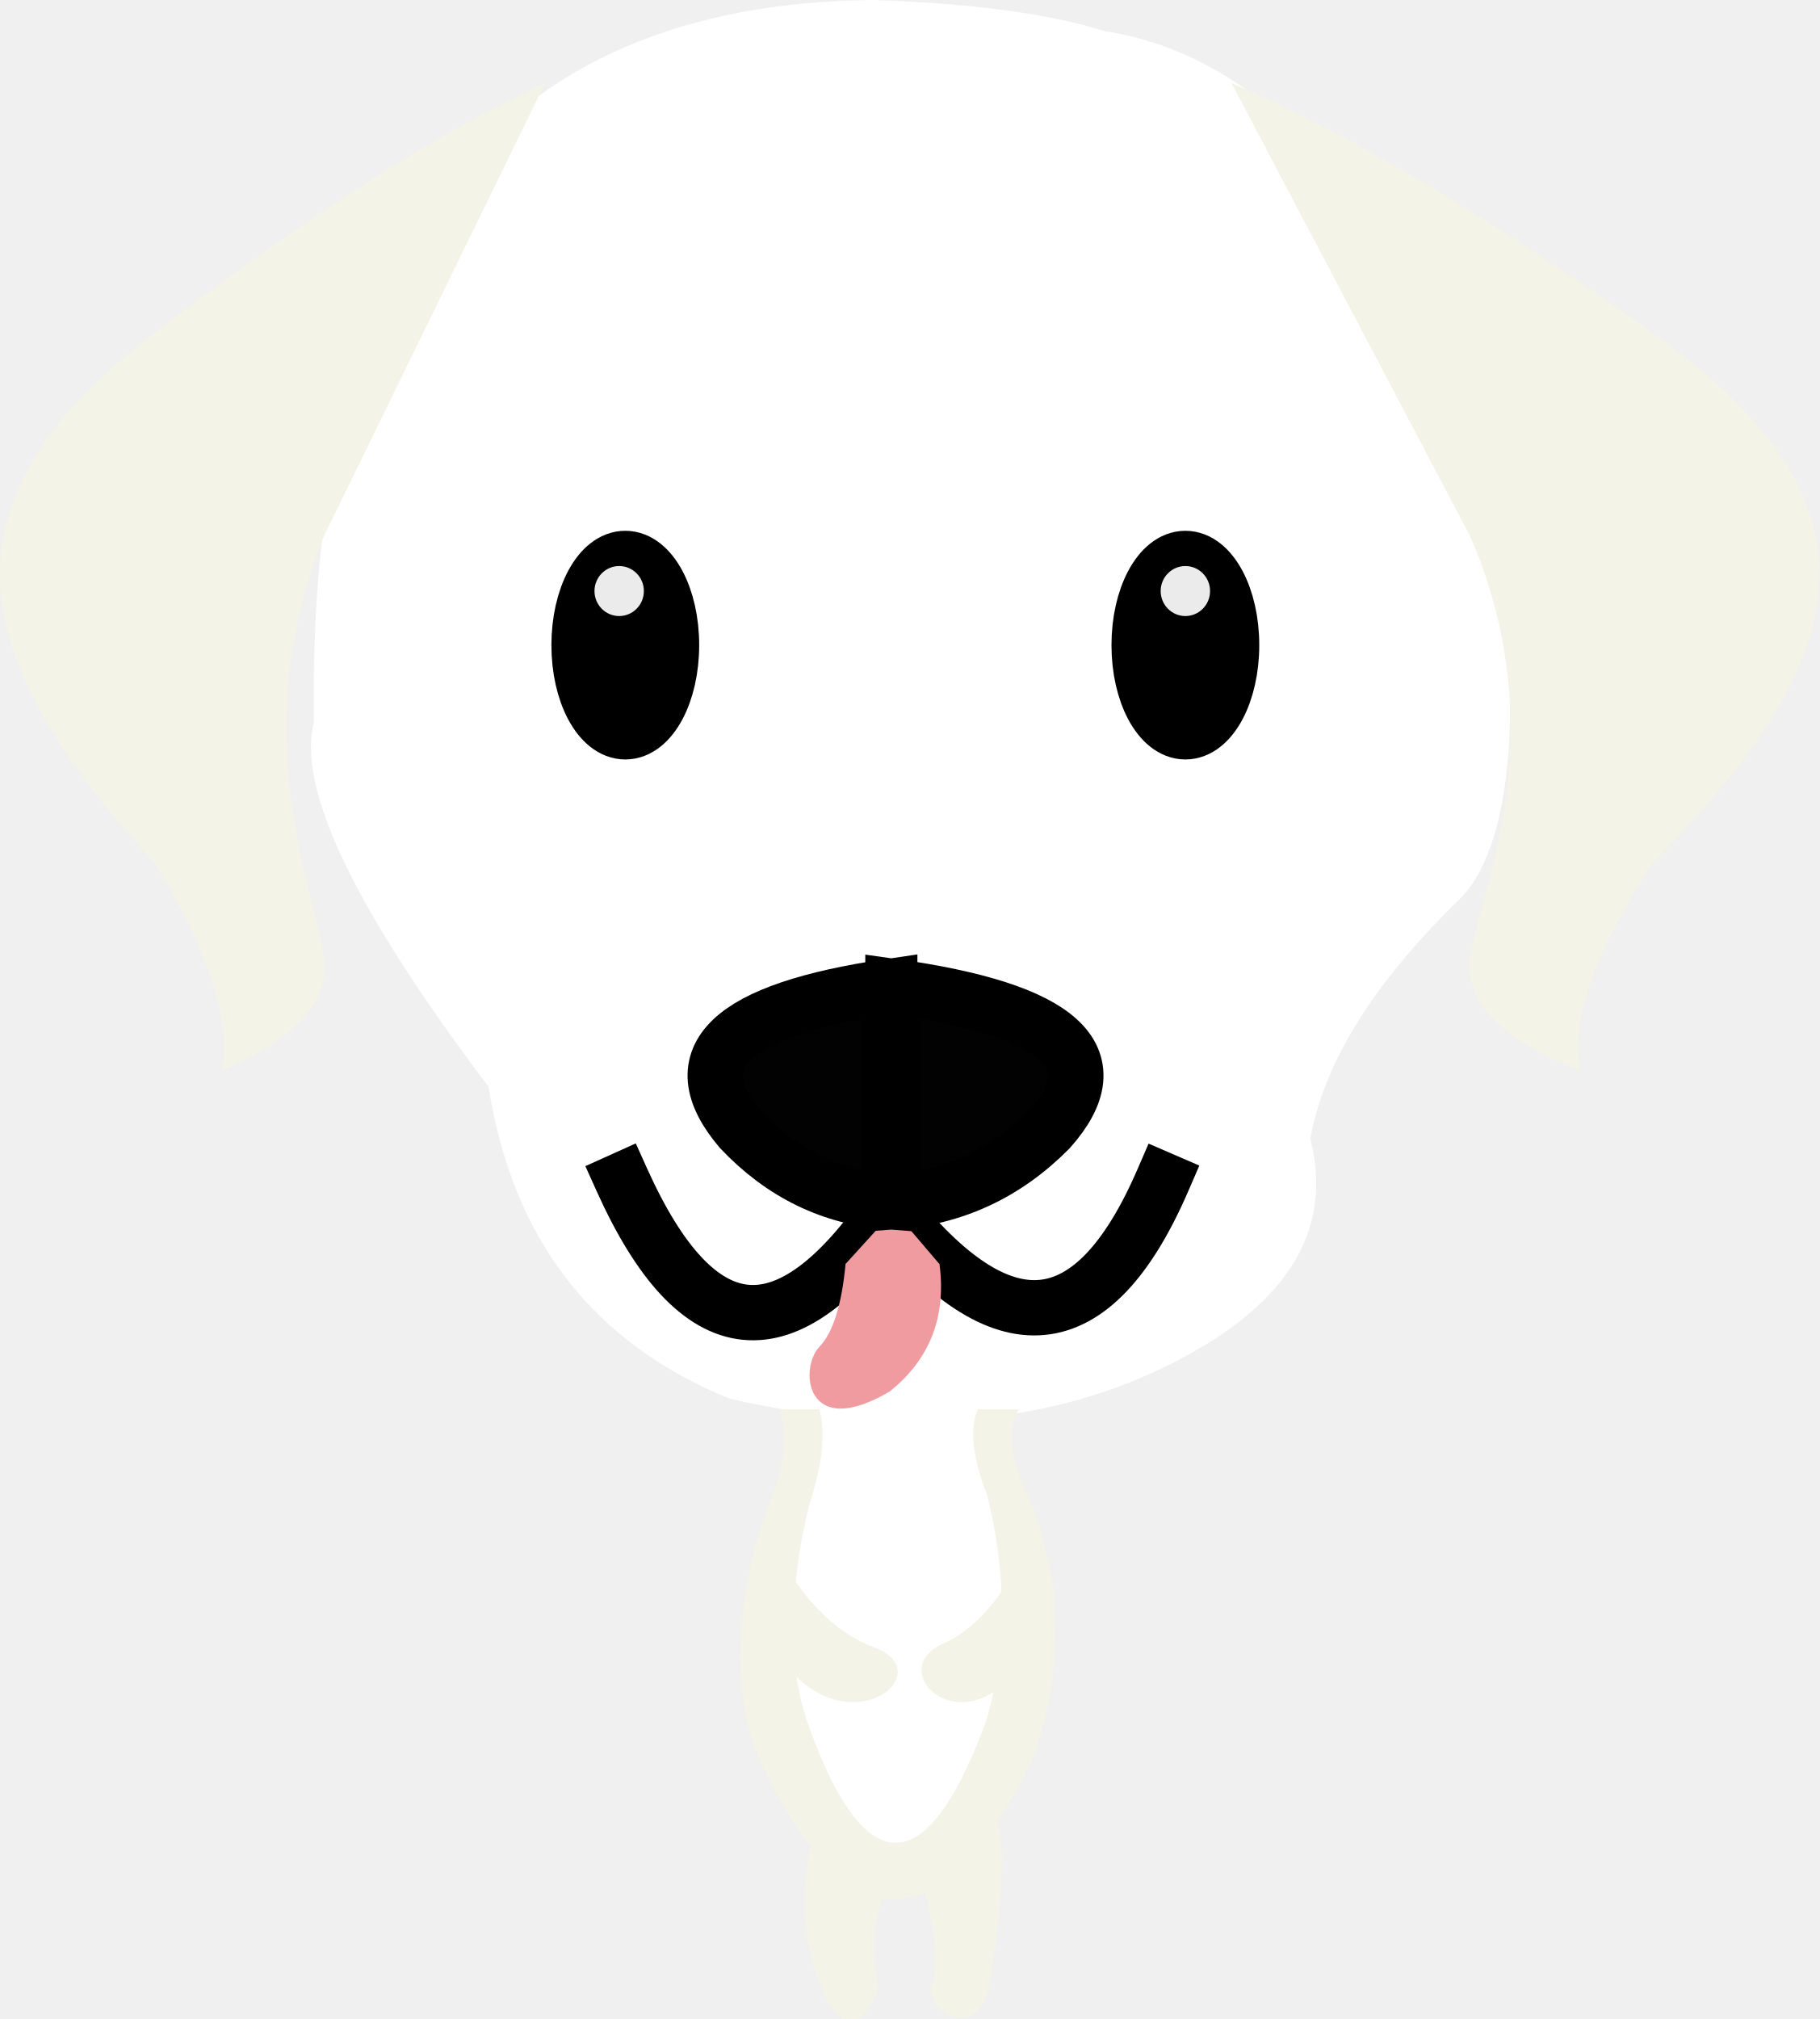
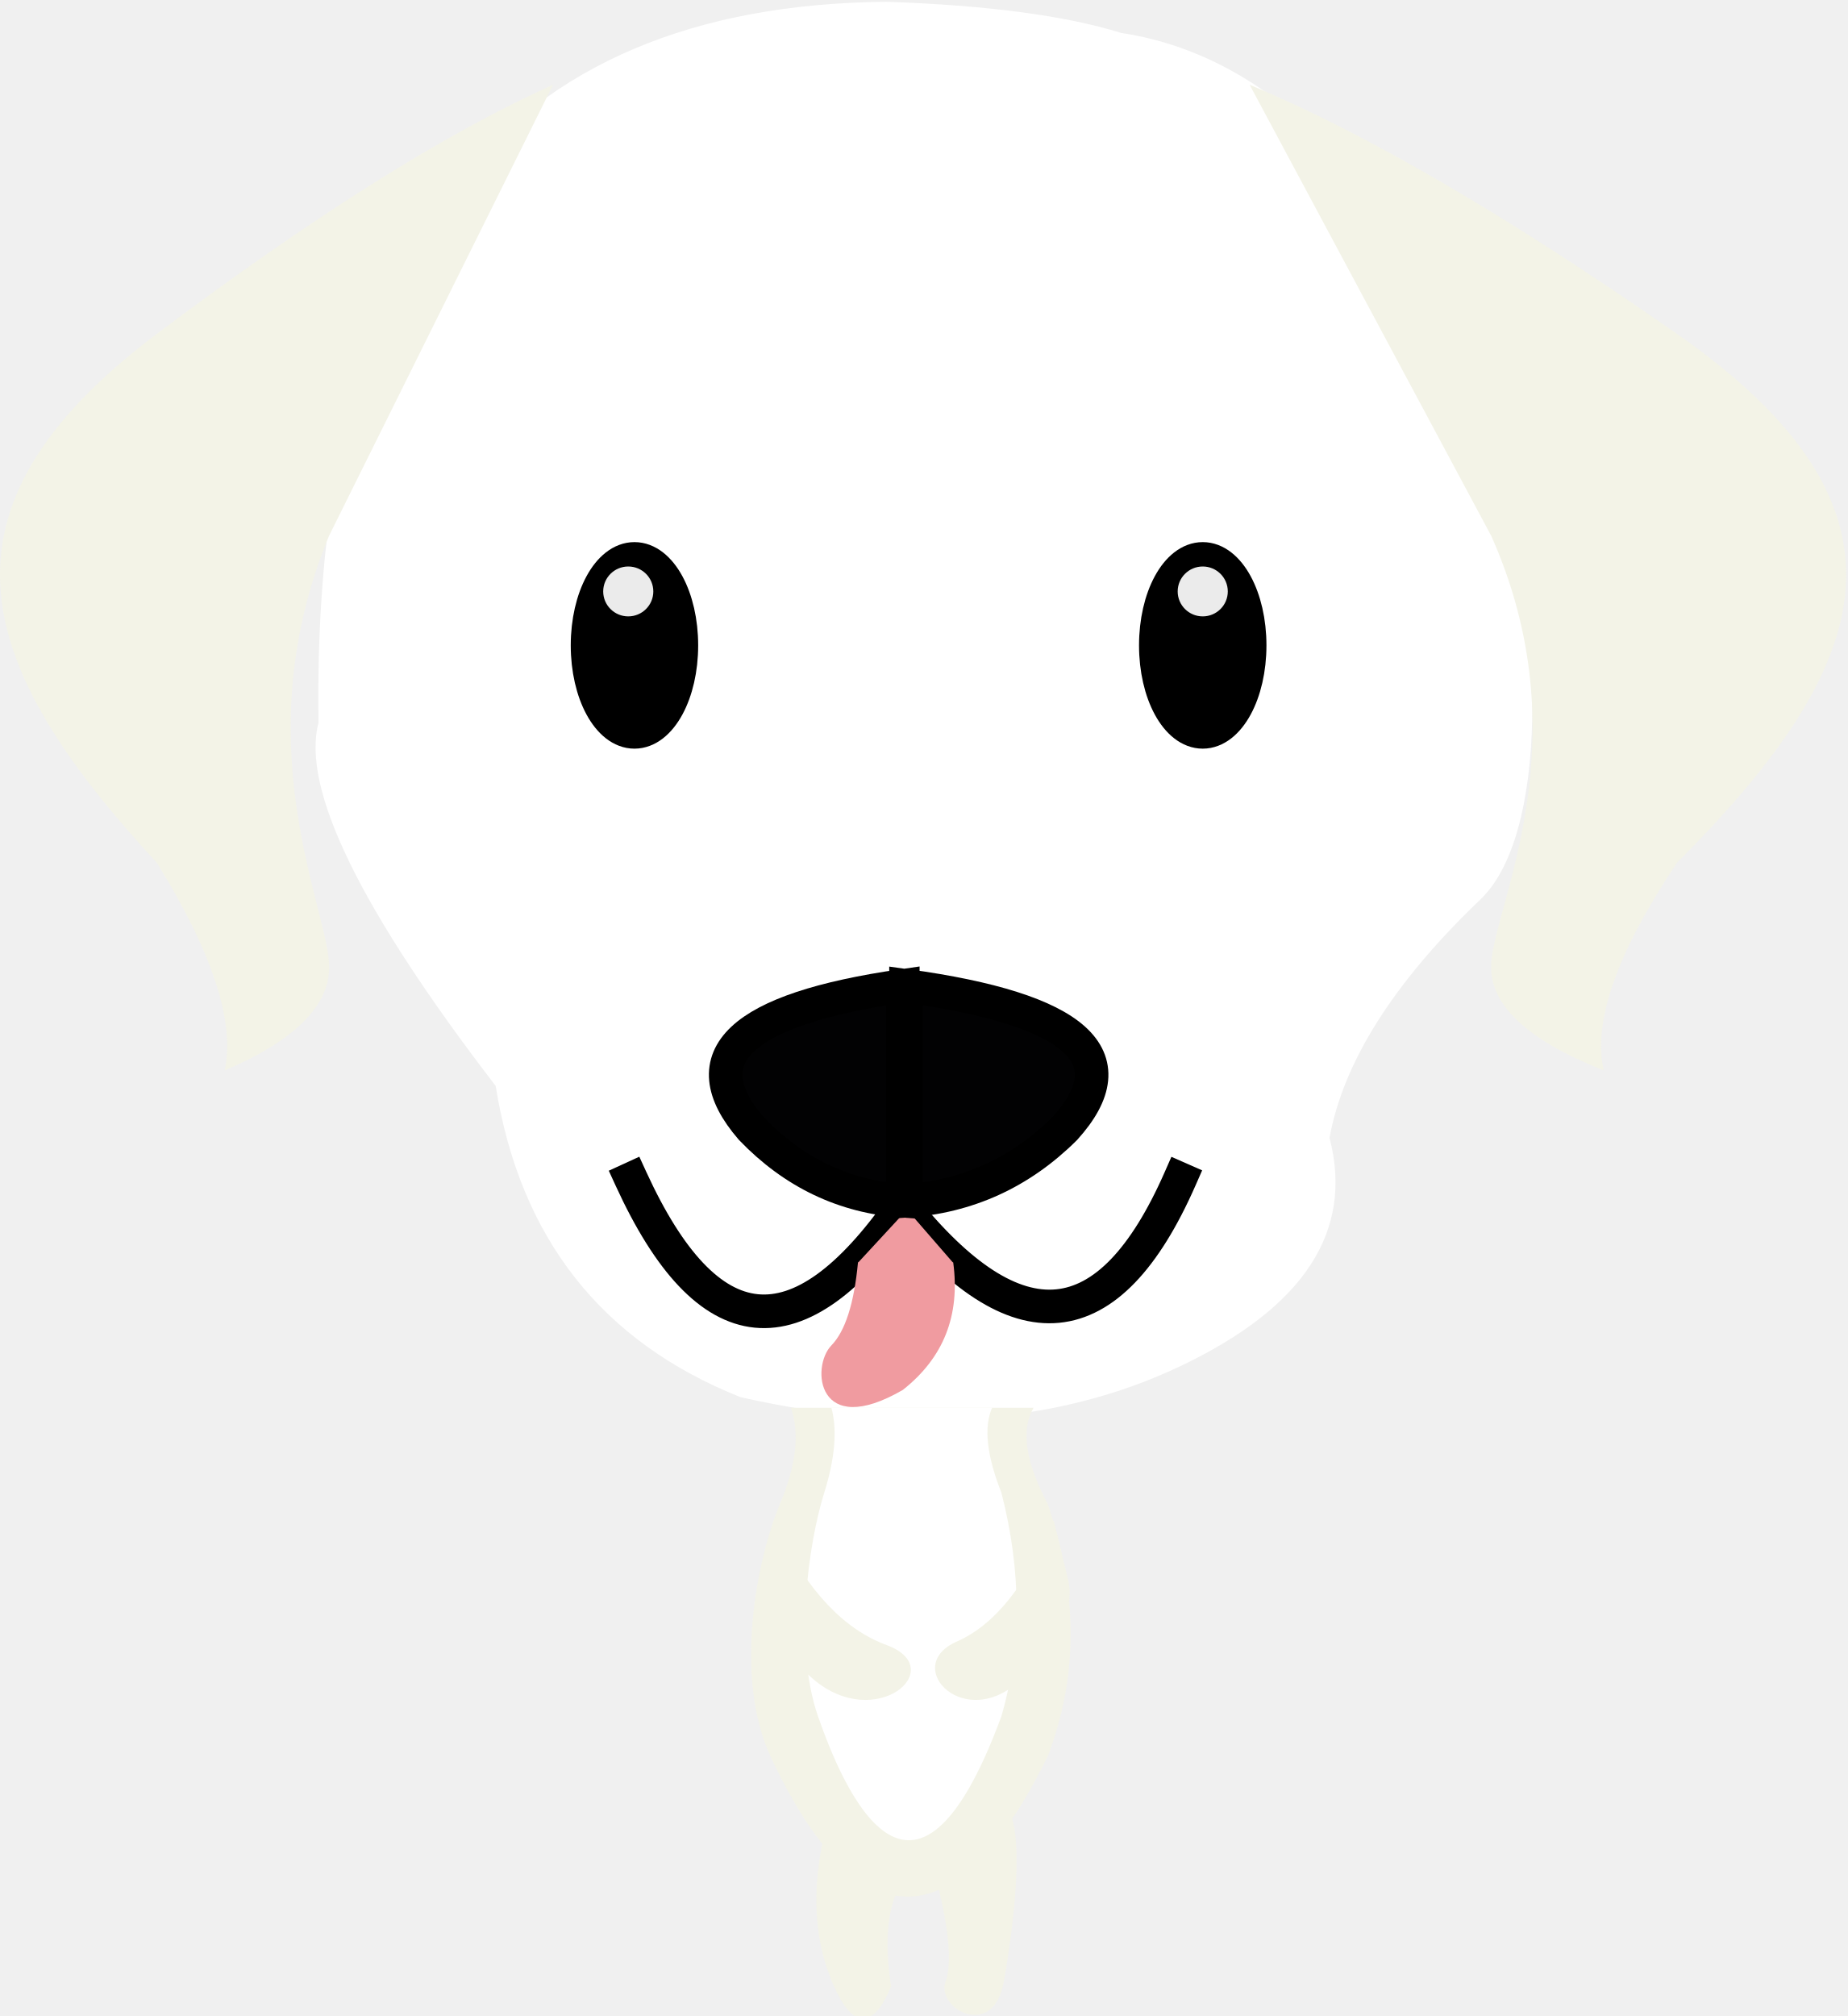
- <svg xmlns="http://www.w3.org/2000/svg" style="isolation:isolate" viewBox="0 0 42.34 46.975" width="42.34" height="46.975" version="1.1" id="svg45">
+ <svg xmlns="http://www.w3.org/2000/svg" style="isolation:isolate" viewBox="0 0 55 60" width="55" height="60" version="1.1" id="svg45">
  <defs id="defs5">
    <clipPath id="_clipPath_lNE5BVGFFbRVHLiuEtyIHxaBN6aUOBgI">
      <rect width="155.906" height="170.079" id="rect2" x="0" y="0" />
    </clipPath>
  </defs>
-   <g clip-path="url(#_clipPath_lNE5BVGFFbRVHLiuEtyIHxaBN6aUOBgI)" id="g43" transform="matrix(0.2715718,0,0,0.2761943,-1.4003511e-5,0)" style="stroke-width:1.287">
-     <path d="m 74.871,0 q -48.853,0.438 -47.973,60.885 -2.2,8.322 14.964,30.662 3.081,19.273 20.685,26.281 21.483,4.818 37.148,-2.628 15.666,-7.447 12.585,-19.273 1.761,-9.637 12.763,-20.149 C 136.046,65.265 126.364,7.446 94.676,2.628 Q 87.634,0.438 74.871,0 Z" id="path7" style="fill:#ffffff;stroke-width:1.287" />
-     <path d="m 99.654,99.401 q -8.948,20.335 -23.453,2.26 -13.208,18.897 -22.908,-2.26" stroke-miterlimit="3" id="path9" style="vector-effect:non-scaling-stroke;fill:none;stroke:#000000;stroke-width:1.287;stroke-linecap:square;stroke-linejoin:miter;stroke-miterlimit:3" />
-     <polygon points="76.6,101.991 80.496,106.48 72.451,106.48 " id="polygon11" style="fill:#f09ba0;stroke-width:1.287" />
-     <path d="m 76.242,83.094 q -20.638,2.968 -12.796,12.046 5.366,5.586 12.796,6.11 z m 0.273,0 q 21.629,2.968 13.41,12.046 -5.624,5.586 -13.41,6.11 z" stroke-miterlimit="3" id="path13" style="vector-effect:non-scaling-stroke;fill:#020203;fill-rule:evenodd;stroke:#000000;stroke-width:1.287;stroke-linecap:square;stroke-linejoin:miter;stroke-miterlimit:3" />
-     <ellipse cx="53.581" cy="54.345" rx="3.962" ry="7.302" stroke-miterlimit="3" id="ellipse15" style="vector-effect:non-scaling-stroke;fill:#000000;stroke:#000000;stroke-width:1.287;stroke-linecap:butt;stroke-linejoin:miter;stroke-miterlimit:3" />
-     <ellipse cx="53.057" cy="49.79" rx="2.116" ry="2.106" id="ellipse17" style="vector-effect:non-scaling-stroke;fill:#ebebeb;stroke-width:1.287" />
-     <ellipse cx="101.573" cy="54.345" rx="3.962" ry="7.302" stroke-miterlimit="3" id="ellipse19" style="vector-effect:non-scaling-stroke;fill:#000000;stroke:#000000;stroke-width:1.287;stroke-linecap:butt;stroke-linejoin:miter;stroke-miterlimit:3" />
-     <ellipse cx="101.573" cy="49.79" rx="2.116" ry="2.106" id="ellipse21" style="vector-effect:non-scaling-stroke;fill:#ebebeb;stroke-width:1.287" />
-     <path d="M 46.703,7.008 Q 33.06,13.141 13.255,28.033 c -19.806,14.893 -15.404,28.034 0,44.679 q 7.041,11.388 5.721,17.521 9.242,-3.943 8.802,-9.199 c -0.44,-5.256 -7.041,-18.835 0,-35.918" id="path23" style="fill:#f3f3e7;stroke-width:1.287" />
-     <path d="m 105.534,7.008 q 14.715,6.133 36.076,21.025 c 21.361,14.893 16.614,28.034 0,44.679 q -7.595,11.388 -6.171,17.521 -9.968,-3.943 -9.493,-9.199 c 0.474,-5.256 7.594,-18.835 0,-35.918" id="path25" style="fill:#f3f3e7;stroke-width:1.287" />
-     <path d="m 69.506,155.238 q -1.342,6.324 0.511,11.307 c 1.852,4.983 3.769,4.664 5.238,1.022 q -0.766,-4.855 0.383,-7.73" id="path27" style="fill:#f3f3e7;stroke-width:1.287" />
-     <path d="m 79.088,158.575 q 1.597,6.345 0.767,8.601 c -0.831,2.255 4.024,5.005 4.919,0 0.894,-5.006 1.597,-11.703 0.575,-14.1" id="path29" style="fill:#f3f3e7;stroke-width:1.287" />
-     <path d="m 66.788,118.721 q 1.141,3.196 -0.913,8.103 c -2.054,4.908 -3.88,14.723 -0.799,21.343 3.082,6.62 12.098,22.941 23.397,0 q 3.881,-10.044 0,-21.343 -2.806,-5.31 -1.189,-8.103" id="path31" style="fill:#f3f3e7;stroke-width:1.287" />
-     <path d="m 70.214,118.721 q 0.755,2.827 -0.604,7.169 c -1.36,4.341 -2.569,13.024 -0.529,18.88 2.04,5.857 8.008,20.295 15.488,0 q 2.569,-8.885 0,-18.88 -1.858,-4.698 -0.787,-7.169" id="path33" style="fill:#ffffff;stroke-width:1.287" />
-     <path d="" stroke-miterlimit="3" id="path35" style="vector-effect:non-scaling-stroke;fill:#000000;fill-rule:evenodd;stroke:#000000;stroke-width:1.287;stroke-linecap:square;stroke-linejoin:miter;stroke-miterlimit:3" />
-     <path d="m 65.739,129.124 q 3.764,7.651 9.132,9.632 c 5.367,1.98 -0.894,7.41 -6.196,2.874 q -5.302,-4.535 -4.274,-7.857" id="path37" style="fill:#f3f3e7;stroke-width:1.287" />
-     <path d="m 88.983,128.215 q -3.37,8.138 -8.178,10.245 c -4.807,2.107 0.8,7.883 5.549,3.058 q 4.749,-4.825 3.828,-8.359" id="path39" style="fill:#f3f3e7;stroke-width:1.287" />
-     <path d="m 72.457,106.456 q -0.492,5.192 -2.243,6.997 c -1.751,1.806 -1.24,7.975 6.028,3.762 q 5.162,-4.063 4.259,-10.759" id="path41" style="fill:#f09ba0;stroke-width:1.287" />
+   <g clip-path="url(#_clipPath_lNE5BVGFFbRVHLiuEtyIHxaBN6aUOBgI)" id="g43" transform="matrix(0.3524655,0,0,0.3524655,3.3389907e-5,0.05303316)">
+     <path d="m 74.871,0 q -48.853,0.438 -47.973,60.885 -2.2,8.322 14.964,30.662 3.081,19.273 20.685,26.281 21.483,4.818 37.148,-2.628 15.666,-7.447 12.585,-19.273 1.761,-9.637 12.763,-20.149 C 136.046,65.265 126.364,7.446 94.676,2.628 Q 87.634,0.438 74.871,0 Z" id="path7" style="fill:#ffffff" />
+     <path d="m 99.654,99.401 q -8.948,20.335 -23.453,2.26 -13.208,18.897 -22.908,-2.26" stroke-miterlimit="3" id="path9" style="vector-effect:non-scaling-stroke;fill:none;stroke:#000000;stroke-width:1;stroke-linecap:square;stroke-linejoin:miter;stroke-miterlimit:3" />
+     <polygon points="80.496,106.48 72.451,106.48 76.6,101.991 " id="polygon11" style="fill:#f09ba0" />
+     <path d="m 76.242,83.094 q -20.638,2.968 -12.796,12.046 5.366,5.586 12.796,6.11 z m 0.273,0 q 21.629,2.968 13.41,12.046 -5.624,5.586 -13.41,6.11 z" stroke-miterlimit="3" id="path13" style="vector-effect:non-scaling-stroke;fill:#020203;fill-rule:evenodd;stroke:#000000;stroke-width:1;stroke-linecap:square;stroke-linejoin:miter;stroke-miterlimit:3" />
+     <ellipse cx="53.581" cy="54.345" rx="3.962" ry="7.302" stroke-miterlimit="3" id="ellipse15" style="vector-effect:non-scaling-stroke;fill:#000000;stroke:#000000;stroke-width:1;stroke-linecap:butt;stroke-linejoin:miter;stroke-miterlimit:3" />
+     <ellipse cx="53.057" cy="49.79" rx="2.116" ry="2.106" id="ellipse17" style="vector-effect:non-scaling-stroke;fill:#ebebeb" />
+     <ellipse cx="101.573" cy="54.345" rx="3.962" ry="7.302" stroke-miterlimit="3" id="ellipse19" style="vector-effect:non-scaling-stroke;fill:#000000;stroke:#000000;stroke-width:1;stroke-linecap:butt;stroke-linejoin:miter;stroke-miterlimit:3" />
+     <ellipse cx="101.573" cy="49.79" rx="2.116" ry="2.106" id="ellipse21" style="vector-effect:non-scaling-stroke;fill:#ebebeb" />
+     <path d="M 46.703,7.008 Q 33.06,13.141 13.255,28.033 c -19.806,14.893 -15.404,28.034 0,44.679 q 7.041,11.388 5.721,17.521 9.242,-3.943 8.802,-9.199 c -0.44,-5.256 -7.041,-18.835 0,-35.918" id="path23" style="fill:#f3f3e7" />
+     <path d="m 105.534,7.008 q 14.715,6.133 36.076,21.025 c 21.361,14.893 16.614,28.034 0,44.679 q -7.595,11.388 -6.171,17.521 -9.968,-3.943 -9.493,-9.199 c 0.474,-5.256 7.594,-18.835 0,-35.918" id="path25" style="fill:#f3f3e7" />
+     <path d="m 69.506,155.238 q -1.342,6.324 0.511,11.307 c 1.852,4.983 3.769,4.664 5.238,1.022 q -0.766,-4.855 0.383,-7.73" id="path27" style="fill:#f3f3e7" />
+     <path d="m 79.088,158.575 q 1.597,6.345 0.767,8.601 c -0.831,2.255 4.024,5.005 4.919,0 0.894,-5.006 1.597,-11.703 0.575,-14.1" id="path29" style="fill:#f3f3e7" />
+     <path d="m 66.788,118.721 q 1.141,3.196 -0.913,8.103 c -2.054,4.908 -3.88,14.723 -0.799,21.343 3.082,6.62 12.098,22.941 23.397,0 q 3.881,-10.044 0,-21.343 -2.806,-5.31 -1.189,-8.103" id="path31" style="fill:#f3f3e7" />
+     <path d="m 70.214,118.721 q 0.755,2.827 -0.604,7.169 c -1.36,4.341 -2.569,13.024 -0.529,18.88 2.04,5.857 8.008,20.295 15.488,0 q 2.569,-8.885 0,-18.88 -1.858,-4.698 -0.787,-7.169" id="path33" style="fill:#ffffff" />
+     <path d="" stroke-miterlimit="3" id="path35" style="vector-effect:non-scaling-stroke;fill:#000000;fill-rule:evenodd;stroke:#000000;stroke-width:1;stroke-linecap:square;stroke-linejoin:miter;stroke-miterlimit:3" />
+     <path d="m 65.739,129.124 q 3.764,7.651 9.132,9.632 c 5.367,1.98 -0.894,7.41 -6.196,2.874 q -5.302,-4.535 -4.274,-7.857" id="path37" style="fill:#f3f3e7" />
+     <path d="m 88.983,128.215 q -3.37,8.138 -8.178,10.245 c -4.807,2.107 0.8,7.883 5.549,3.058 q 4.749,-4.825 3.828,-8.359" id="path39" style="fill:#f3f3e7" />
+     <path d="m 72.457,106.456 q -0.492,5.192 -2.243,6.997 c -1.751,1.806 -1.24,7.975 6.028,3.762 q 5.162,-4.063 4.259,-10.759" id="path41" style="fill:#f09ba0" />
  </g>
</svg>
